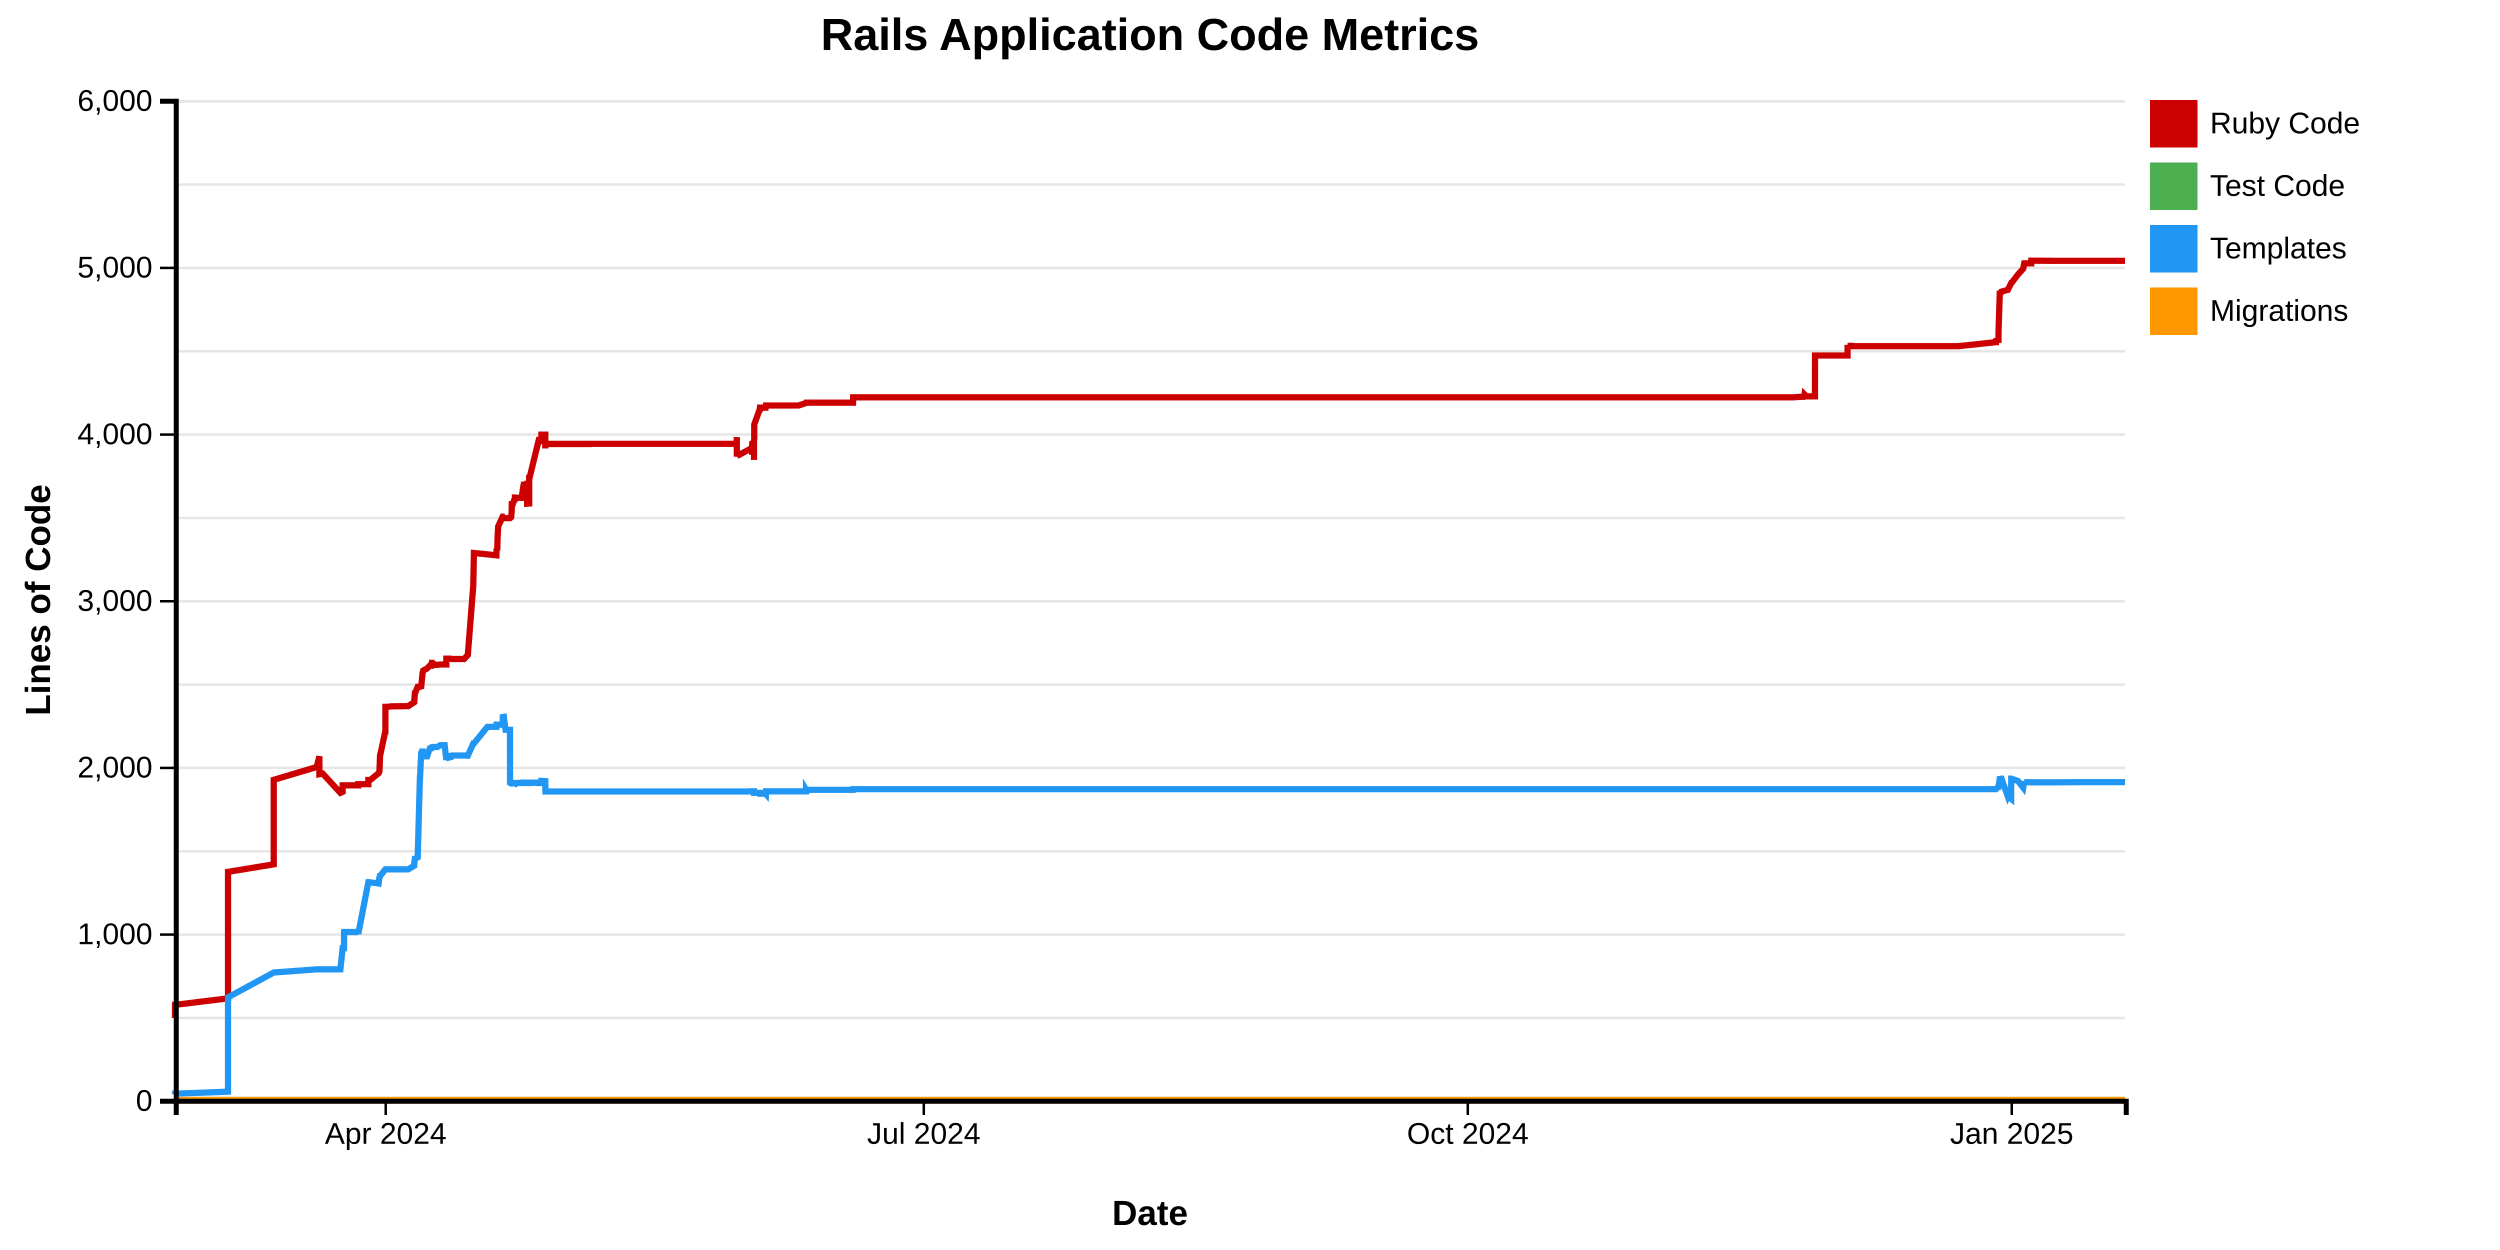
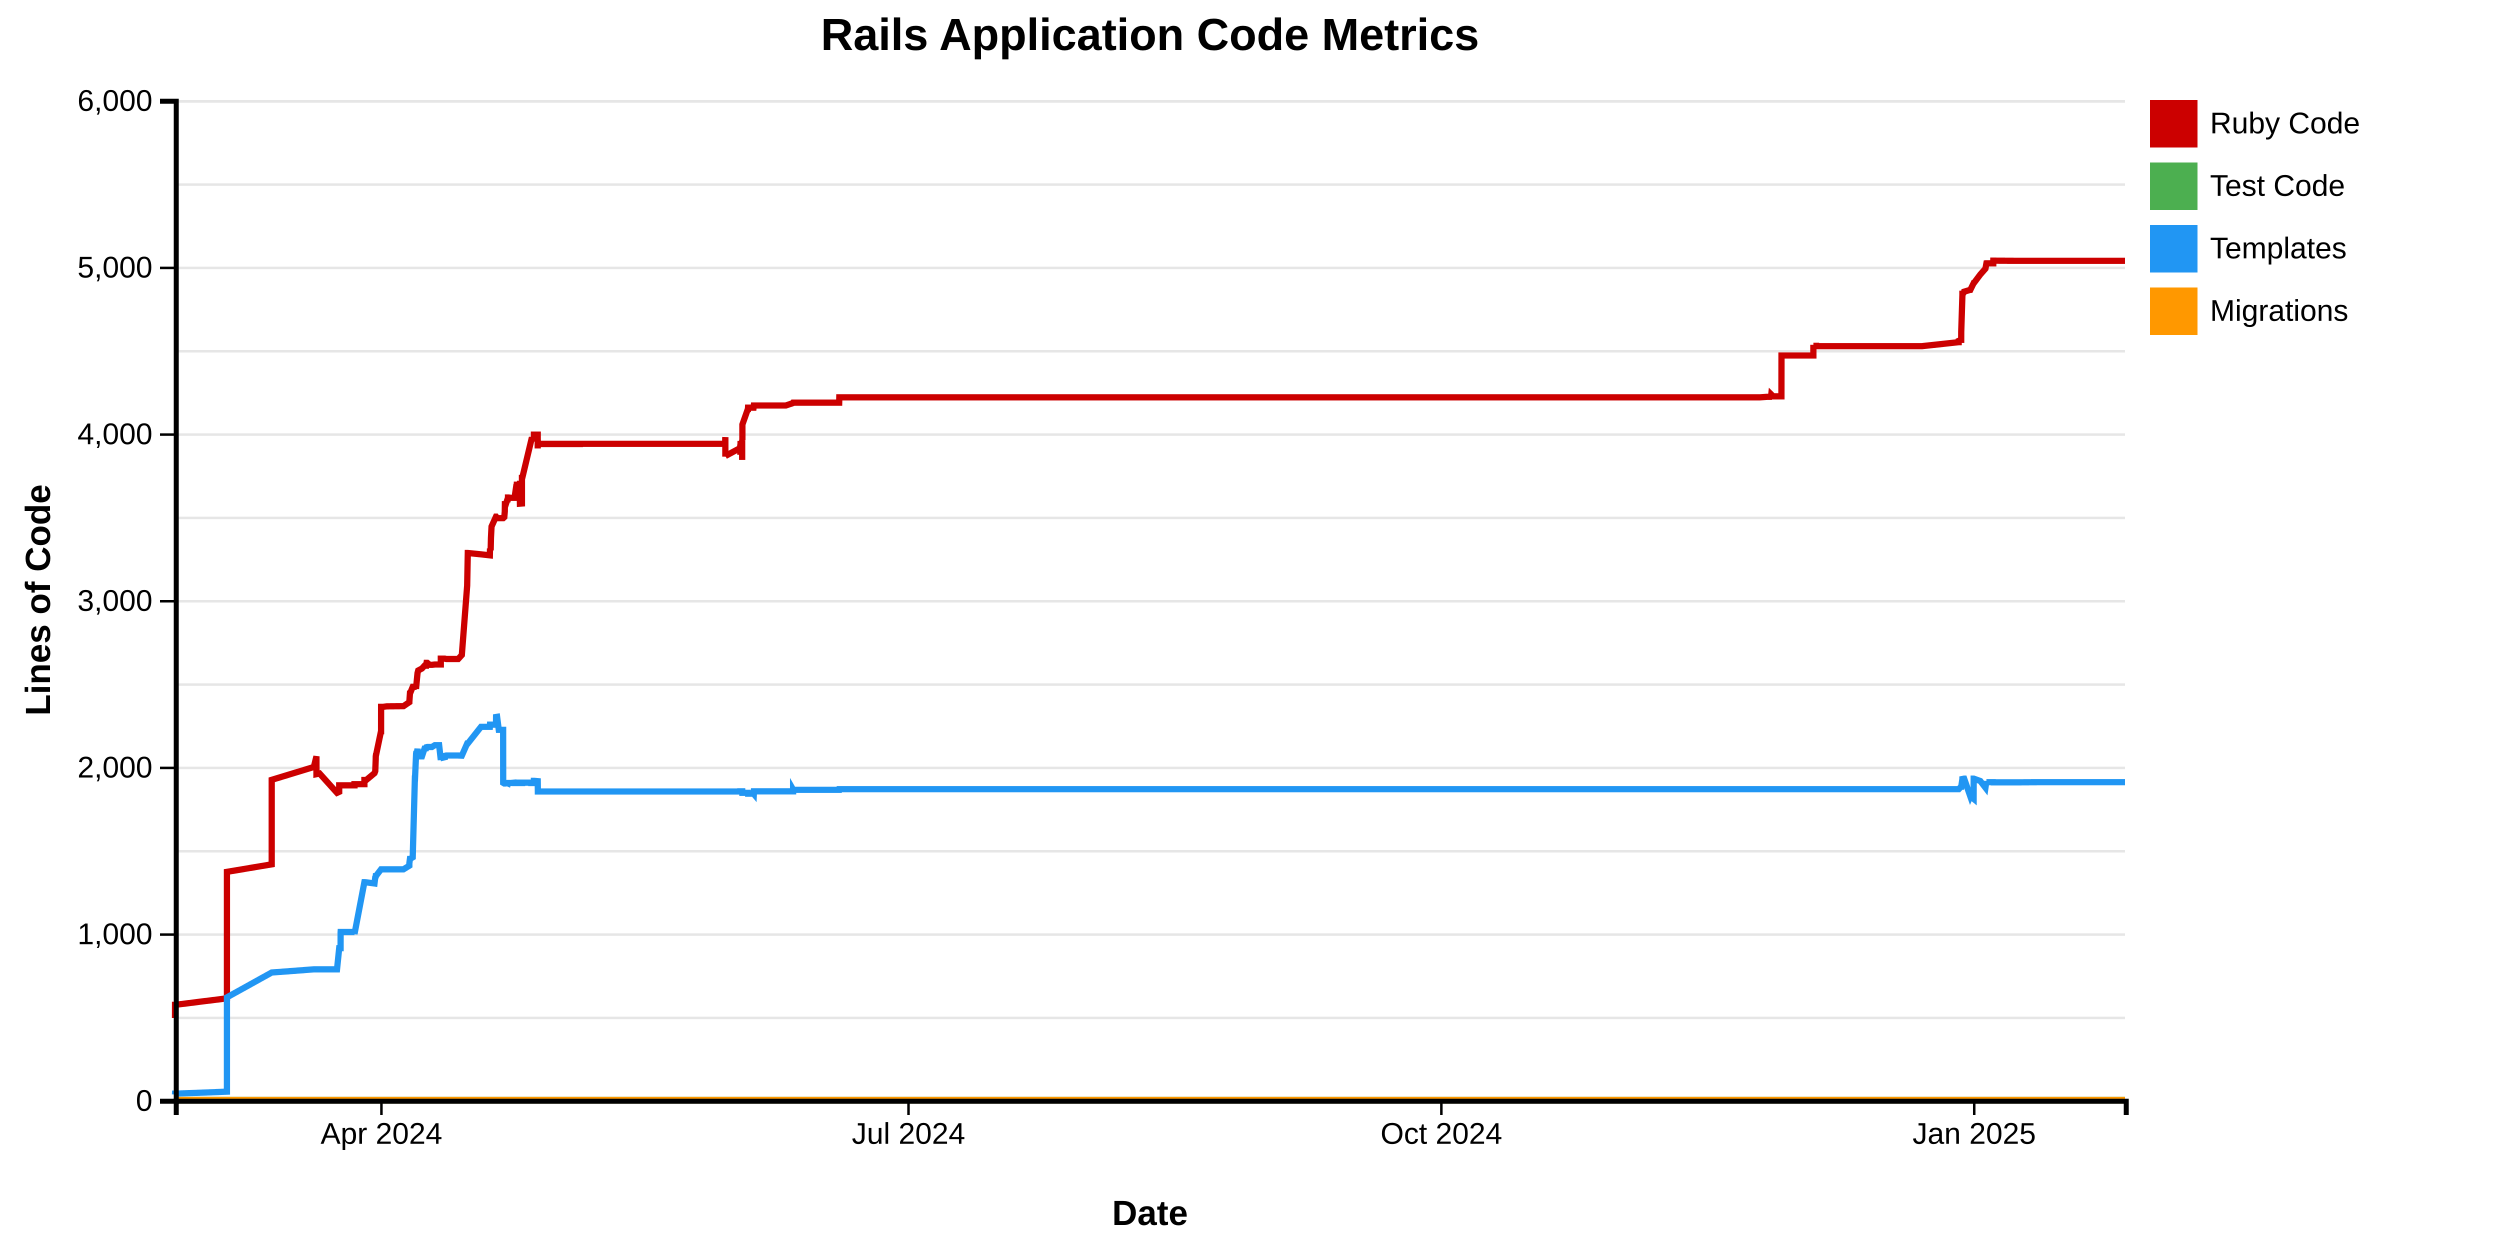
<svg xmlns="http://www.w3.org/2000/svg" width="1000" height="500">
  <rect width="100%" height="100%" fill="white" />
  <g transform="translate(70,40)">
    <g class="grid" opacity="0.1" fill="none" font-size="10" font-family="sans-serif" text-anchor="end">
      <path class="domain" stroke="currentColor" d="M780,400.5H0.5V0.5H780" />
      <g class="tick" opacity="1" transform="translate(0,400.5)">
        <line stroke="currentColor" x2="780" />
        <text fill="currentColor" x="-3" dy="0.32em" />
      </g>
      <g class="tick" opacity="1" transform="translate(0,367.1667)">
        <line stroke="currentColor" x2="780" />
        <text fill="currentColor" x="-3" dy="0.32em" />
      </g>
      <g class="tick" opacity="1" transform="translate(0,333.8333)">
        <line stroke="currentColor" x2="780" />
        <text fill="currentColor" x="-3" dy="0.32em" />
      </g>
      <g class="tick" opacity="1" transform="translate(0,300.5)">
        <line stroke="currentColor" x2="780" />
        <text fill="currentColor" x="-3" dy="0.32em" />
      </g>
      <g class="tick" opacity="1" transform="translate(0,267.1667)">
        <line stroke="currentColor" x2="780" />
        <text fill="currentColor" x="-3" dy="0.32em" />
      </g>
      <g class="tick" opacity="1" transform="translate(0,233.8333)">
        <line stroke="currentColor" x2="780" />
        <text fill="currentColor" x="-3" dy="0.32em" />
      </g>
      <g class="tick" opacity="1" transform="translate(0,200.5)">
        <line stroke="currentColor" x2="780" />
        <text fill="currentColor" x="-3" dy="0.32em" />
      </g>
      <g class="tick" opacity="1" transform="translate(0,167.1667)">
        <line stroke="currentColor" x2="780" />
        <text fill="currentColor" x="-3" dy="0.32em" />
      </g>
      <g class="tick" opacity="1" transform="translate(0,133.8333)">
        <line stroke="currentColor" x2="780" />
        <text fill="currentColor" x="-3" dy="0.32em" />
      </g>
      <g class="tick" opacity="1" transform="translate(0,100.5)">
        <line stroke="currentColor" x2="780" />
        <text fill="currentColor" x="-3" dy="0.32em" />
      </g>
      <g class="tick" opacity="1" transform="translate(0,67.16667)">
        <line stroke="currentColor" x2="780" />
        <text fill="currentColor" x="-3" dy="0.32em" />
      </g>
      <g class="tick" opacity="1" transform="translate(0,33.83333)">
        <line stroke="currentColor" x2="780" />
        <text fill="currentColor" x="-3" dy="0.32em" />
      </g>
      <g class="tick" opacity="1" transform="translate(0,0.5)">
        <line stroke="currentColor" x2="780" />
        <text fill="currentColor" x="-3" dy="0.32em" />
      </g>
    </g>
-     <path fill="none" stroke="#CC0000" stroke-width="2.5" d="M0,367.2L0.018,361.933L0.025,361.933L0.026,361.933L21.208,359.333L21.209,308.733L39.491,305.733L39.492,305.467L39.493,295.333L39.493,294.133L39.494,271.933L56.693,266.8L57.759,262.533L57.76,269.667L59.039,269.4L66.158,277.133L67.052,276.733L67.054,274.133L67.616,274.133L67.631,274.133L67.645,274.133L73.297,274.133L73.298,273.667L77.342,273.667L77.343,272L78.1,272L81.462,269.267L81.776,268.467L81.958,263.867L81.986,262.533L81.996,262.467L81.999,262.467L84.132,252.467L84.143,252.467L84.144,252.467L84.147,252.467L84.153,252.467L84.166,242.733L84.168,242.733L84.617,242.733L85.014,242.733L85.047,242.733L86.497,242.533L91.994,242.467L91.998,242.467L92,242.467L92.006,242.467L92.091,242.467L93.274,242.467L93.288,242.467L95.694,240.867L95.694,240.867L95.696,240.733L95.932,237.467L95.942,237.467L97.075,234.733L97.085,234.733L97.955,234.733L97.995,234.733L98.004,234.733L98.419,234.4L98.423,234.4L98.488,234.4L98.496,234.4L98.505,234.4L98.52,234.4L98.563,233.933L99.04,229.2L99.311,228.2L100.843,227.4L101.898,226.267L102.578,226.267L102.737,225.133L103.014,225.133L104.003,225.933L104.908,225.933L104.918,225.933L106.112,225.8L107.861,225.8L108.542,225.8L108.542,223.467L108.549,223.467L110.209,223.467L110.212,223.467L110.767,223.6L114.271,223.6L114.278,223.6L114.284,223.6L114.311,223.6L115.642,223.6L117.127,222L119.308,194.267L119.562,181.2L119.562,181.2L124.952,181.733L128.57,182.133L128.629,179.4L128.901,180.133L129.023,175.2L129.26,170.6L131.071,166.667L131.074,166.667L131.113,166.667L131.53,167.267L132.213,167.267L132.23,167.267L132.231,167.267L133.638,167.267L133.673,167.267L133.997,167.267L134.017,167.267L134.467,166.867L134.668,164.6L134.712,161.667L134.732,161.667L134.741,162.667L134.755,162.667L134.764,162.667L135.755,159.733L135.91,159.733L135.924,159.733L135.977,159.467L135.981,159.067L135.981,159L136.202,159L136.205,159L137.104,159.133L138.499,159.133L138.548,159.133L138.619,159.133L138.62,159.133L138.622,159.133L138.643,159.133L139.472,153.667L139.556,154L139.573,154L139.591,153.867L139.614,152.667L139.626,153.533L139.632,153.533L139.633,153.533L139.633,153.533L139.679,153.533L139.681,153.533L140.532,153.533L140.716,153.533L140.722,153.533L140.854,161.467L141.673,161.4L141.674,151.2L141.733,151.2L141.734,151.467L141.734,151.467L145.518,135.933L145.518,135.933L145.519,135.933L145.519,135.933L145.523,135.933L146.361,135.933L146.566,136.467L146.566,136.467L146.567,136.467L146.568,135.933L146.568,133.867L146.569,133.867L146.571,133.867L148.117,133.867L148.117,134.4L148.117,138.133L148.118,138.133L148.118,138.133L148.127,136.067L148.135,135.867L148.171,137.6L150.185,137.6L166.588,137.6L148.45,137.533L224.677,137.533L224.698,135.333L224.733,134.867L224.734,142.667L224.742,142.4L230.823,139.2L230.825,138.6L230.825,138.6L230.827,138.533L230.827,137.8L230.827,138.467L230.828,138.4L230.837,138.267L230.851,140.667L230.904,140.667L230.906,139.533L230.906,138.933L230.907,138.533L230.931,137.6L230.933,137.6L231.353,137L231.353,138.733L231.599,136.467L231.599,142.733L231.599,142.733L231.6,142.733L231.6,142.733L231.601,141.333L231.601,139.933L231.601,136.333L231.695,135.867L231.695,135.867L231.695,136L231.696,136L231.696,136L231.696,135.933L231.696,135.933L231.697,134.667L231.697,131.333L231.697,129.8L233.929,123.6L233.933,123.6L233.967,123.6L233.998,123.067L236.248,123.067L236.362,122.2L236.411,122.2L249.416,122.2L252.403,121.2L252.404,121.133L252.443,121.067L254.402,121.067L254.408,121.067L264.662,121.067L265.892,121.067L265.897,121.067L265.899,121.067L265.913,121.067L265.922,121.067L265.93,121.067L265.931,121.067L265.932,121.067L265.934,121.067L265.938,121.067L265.938,121.067L265.942,121.067L265.943,121.067L265.972,121.067L265.974,121.067L271.217,121.067L271.271,118.933L274.354,118.933L274.392,118.933L276.25,118.933L276.253,118.933L276.267,118.933L282.581,118.933L293.241,118.933L299.233,118.933L309.792,118.933L310.965,118.933L310.966,118.933L310.966,118.933L310.968,118.933L310.968,118.933L315.707,118.933L332.182,118.933L348.723,118.933L365.417,118.933L381.839,118.933L393.738,118.933L398.529,118.933L414.923,118.933L431.47,118.933L436.673,118.933L436.675,118.933L436.694,118.933L448.095,118.933L448.36,118.933L464.745,118.933L464.933,118.933L481.202,118.933L497.718,118.933L514.358,118.933L530.858,118.933L547.517,118.933L547.712,118.933L563.979,118.933L580.688,118.933L597.079,118.933L613.882,118.933L630.607,118.933L647.172,118.933L650.088,118.733L650.116,118.733L651.313,118.733L651.333,118.733L651.353,118.733L651.383,118.733L651.756,118.2L651.797,118.2L651.84,117.8L652.596,118.533L653.688,118.533L653.697,118.533L655.981,118.533L656.011,102.2L663.714,102.2L669.028,102.2L669.029,97.933L669.035,98.333L670.187,98.333L670.188,98.333L670.2,98.467L670.592,98.467L672.569,98.467L673.234,98.467L673.245,98.467L680.243,98.467L696.709,98.467L713.332,98.467L728.367,96.867L728.374,96.867L728.386,96.333L729.323,95.933L729.384,95.933L729.393,95.933L729.409,92.667L729.889,77.933L729.889,76.4L729.89,76.267L729.894,77.867L730.559,76.867L730.605,76.667L733.102,75.933L733.131,75.933L734.465,73.267L734.49,73.267L734.513,73.267L734.537,73.267L737.187,69.8L739.29,67.467L739.677,65.4L739.691,65.4L739.727,65.333L742.494,65.333L742.512,64.267L751.15,64.333L751.571,64.333L752.917,64.333L760.57,64.333L763.004,64.333L771.943,64.333L771.944,64.333L771.947,64.333L771.947,64.333L779.373,64.333L779.374,64.333L779.374,64.333L779.374,64.333L779.375,64.333L779.377,64.333L779.378,64.333L780,64.333" />
-     <path fill="none" stroke="#4CAF50" stroke-width="2.5" d="M0,400L0.018,400L0.025,400L0.026,400L21.208,400L21.209,400L39.491,400L39.492,400L39.493,400L39.493,400L39.494,400L56.693,400L57.759,400L57.76,400L59.039,400L66.158,400L67.052,400L67.054,400L67.616,400L67.631,400L67.645,400L73.297,400L73.298,400L77.342,400L77.343,400L78.1,400L81.462,400L81.776,400L81.958,400L81.986,400L81.996,400L81.999,400L84.132,400L84.143,400L84.144,400L84.147,400L84.153,400L84.166,400L84.168,400L84.617,400L85.014,400L85.047,400L86.497,400L91.994,400L91.998,400L92,400L92.006,400L92.091,400L93.274,400L93.288,400L95.694,400L95.694,400L95.696,400L95.932,400L95.942,400L97.075,400L97.085,400L97.955,400L97.995,400L98.004,400L98.419,400L98.423,400L98.488,400L98.496,400L98.505,400L98.52,400L98.563,400L99.04,400L99.311,400L100.843,400L101.898,400L102.578,400L102.737,400L103.014,400L104.003,400L104.908,400L104.918,400L106.112,400L107.861,400L108.542,400L108.542,400L108.549,400L110.209,400L110.212,400L110.767,400L114.271,400L114.278,400L114.284,400L114.311,400L115.642,400L117.127,400L119.308,400L119.562,400L119.562,400L124.952,400L128.57,400L128.629,400L128.901,400L129.023,400L129.26,400L131.071,400L131.074,400L131.113,400L131.53,400L132.213,400L132.23,400L132.231,400L133.638,400L133.673,400L133.997,400L134.017,400L134.467,400L134.668,400L134.712,400L134.732,400L134.741,400L134.755,400L134.764,400L135.755,400L135.91,400L135.924,400L135.977,400L135.981,400L135.981,400L136.202,400L136.205,400L137.104,400L138.499,400L138.548,400L138.619,400L138.62,400L138.622,400L138.643,400L139.472,400L139.556,400L139.573,400L139.591,400L139.614,400L139.626,400L139.632,400L139.633,400L139.633,400L139.679,400L139.681,400L140.532,400L140.716,400L140.722,400L140.854,400L141.673,400L141.674,400L141.733,400L141.734,400L141.734,400L145.518,400L145.518,400L145.519,400L145.519,400L145.523,400L146.361,400L146.566,400L146.566,400L146.567,400L146.568,400L146.568,400L146.569,400L146.571,400L148.117,400L148.117,400L148.117,400L148.118,400L148.118,400L148.127,400L148.135,400L148.171,400L150.185,400L166.588,400L148.45,400L224.677,400L224.698,400L224.733,400L224.734,400L224.742,400L230.823,400L230.825,400L230.825,400L230.827,400L230.827,400L230.827,400L230.828,400L230.837,400L230.851,400L230.904,400L230.906,400L230.906,400L230.907,400L230.931,400L230.933,400L231.353,400L231.353,400L231.599,400L231.599,400L231.599,400L231.6,400L231.6,400L231.601,400L231.601,400L231.601,400L231.695,400L231.695,400L231.695,400L231.696,400L231.696,400L231.696,400L231.696,400L231.697,400L231.697,400L231.697,400L233.929,400L233.933,400L233.967,400L233.998,400L236.248,400L236.362,400L236.411,400L249.416,400L252.403,400L252.404,400L252.443,400L254.402,400L254.408,400L264.662,400L265.892,400L265.897,400L265.899,400L265.913,400L265.922,400L265.93,400L265.931,400L265.932,400L265.934,400L265.938,400L265.938,400L265.942,400L265.943,400L265.972,400L265.974,400L271.217,400L271.271,400L274.354,400L274.392,400L276.25,400L276.253,400L276.267,400L282.581,400L293.241,400L299.233,400L309.792,400L310.965,400L310.966,400L310.966,400L310.968,400L310.968,400L315.707,400L332.182,400L348.723,400L365.417,400L381.839,400L393.738,400L398.529,400L414.923,400L431.47,400L436.673,400L436.675,400L436.694,400L448.095,400L448.36,400L464.745,400L464.933,400L481.202,400L497.718,400L514.358,400L530.858,400L547.517,400L547.712,400L563.979,400L580.688,400L597.079,400L613.882,400L630.607,400L647.172,400L650.088,400L650.116,400L651.313,400L651.333,400L651.353,400L651.383,400L651.756,400L651.797,400L651.84,400L652.596,400L653.688,400L653.697,400L655.981,400L656.011,400L663.714,400L669.028,400L669.029,400L669.035,400L670.187,400L670.188,400L670.2,400L670.592,400L672.569,400L673.234,400L673.245,400L680.243,400L696.709,400L713.332,400L728.367,400L728.374,400L728.386,400L729.323,400L729.384,400L729.393,400L729.409,400L729.889,400L729.889,400L729.89,400L729.894,400L730.559,400L730.605,400L733.102,400L733.131,400L734.465,400L734.49,400L734.513,400L734.537,400L737.187,400L739.29,400L739.677,400L739.691,400L739.727,400L742.494,400L742.512,400L751.15,400L751.571,400L752.917,400L760.57,400L763.004,400L771.943,400L771.944,400L771.947,400L771.947,400L779.373,400L779.374,400L779.374,400L779.374,400L779.375,400L779.377,400L779.378,400L780,400" />
-     <path fill="none" stroke="#2196F3" stroke-width="2.5" d="M0,397.8L0.018,397.467L0.025,397.467L0.026,397.467L21.208,396.667L21.209,358.933L39.491,349L39.492,349L39.493,349L39.493,349L39.494,349L56.693,347.733L57.759,347.733L57.76,347.733L59.039,347.733L66.158,347.733L67.052,339.267L67.054,339.267L67.616,339.267L67.631,333L67.645,332.8L73.297,332.8L73.298,333.6L77.342,312.867L77.343,312.867L78.1,312.933L81.462,313.4L81.776,310.933L81.958,310.733L81.986,310.467L81.996,310.467L81.999,310.467L84.132,307.733L84.143,307.733L84.144,307.733L84.147,307.733L84.153,307.733L84.166,307.733L84.168,307.733L84.617,307.733L85.014,307.733L85.047,307.733L86.497,307.733L91.994,307.733L91.998,307.733L92,307.733L92.006,307.733L92.091,307.733L93.274,307.733L93.288,307.733L95.694,306.267L95.694,306.267L95.696,305.333L95.932,303.6L95.942,303.6L97.075,302.933L97.085,302.533L97.955,271.4L97.995,271.4L98.004,271.4L98.419,262.267L98.423,262.267L98.488,261.533L98.496,261.533L98.505,261.533L98.52,261.533L98.563,262.333L99.04,259.533L99.311,262.533L100.843,262.533L101.898,259.4L102.578,259.333L102.737,258.867L103.014,258.8L104.003,258.8L104.908,258.8L104.918,258.8L106.112,258.067L107.861,258.067L108.542,264L108.542,263.267L108.549,263.267L110.209,262.867L110.212,262.333L110.767,262.2L114.271,262.2L114.278,262.2L114.284,262.2L114.311,262.2L115.642,262.2L117.127,262.267L119.308,257.4L119.562,257.4L119.562,257.4L124.952,250.733L128.57,250.733L128.629,249.867L128.901,249.867L129.023,249.867L129.26,249.867L131.071,249.867L131.074,249.867L131.113,246.8L131.53,246.733L132.213,251.933L132.23,251.933L132.231,251.933L133.638,251.933L133.673,251.933L133.997,251.933L134.017,273.133L134.467,273.4L134.668,273.4L134.712,273.4L134.732,273.4L134.741,273.4L134.755,273.4L134.764,273.4L135.755,273.267L135.91,273.333L135.924,273.267L135.977,273.2L135.981,273.2L135.981,273.2L136.202,273.2L136.205,273.2L137.104,273.2L138.499,273.067L138.548,273.2L138.619,273.2L138.62,273.2L138.622,273.2L138.643,273.2L139.472,273.067L139.556,273.067L139.573,273.067L139.591,273.067L139.614,273.067L139.626,273.067L139.632,273.067L139.633,273.067L139.633,273.067L139.679,273.2L139.681,273.2L140.532,273.2L140.716,273.2L140.722,273.2L140.854,273.2L141.673,273.2L141.674,273.2L141.733,273.2L141.734,273.2L141.734,273.067L145.518,273.067L145.518,273.067L145.519,273.2L145.519,273.2L145.523,273.2L146.361,273.2L146.566,273.2L146.566,273.2L146.567,273.2L146.568,272.333L146.568,272.333L146.569,272.333L146.571,272.333L148.117,272.467L148.117,272.467L148.117,272.467L148.118,273.267L148.118,273.267L148.127,273.267L148.135,273.267L148.171,276.6L150.185,276.6L166.588,276.6L148.45,276.6L224.677,276.6L224.698,276.6L224.733,276.6L224.734,276.6L224.742,276.6L230.823,276.6L230.825,276.533L230.825,276.533L230.827,276.533L230.827,276.533L230.827,276.533L230.828,276.533L230.837,276.533L230.851,276.533L230.904,276.533L230.906,276.533L230.906,276.533L230.907,276.533L230.931,276.533L230.933,276.533L231.353,276.533L231.353,276.533L231.599,276.533L231.599,276.533L231.599,276.533L231.6,276.533L231.6,276.867L231.601,276.867L231.601,276.867L231.601,276.867L231.695,277.067L231.695,277.067L231.695,277.067L231.696,277.133L231.696,277.133L231.696,277.133L231.696,277.133L231.697,277.133L231.697,277.133L231.697,277.133L233.929,277.133L233.933,277.133L233.967,277.467L233.998,277.467L236.248,277.467L236.362,277.6L236.411,276.533L249.416,276.533L252.403,276.533L252.404,275.867L252.443,275.933L254.402,275.933L254.408,275.933L264.662,275.933L265.892,275.933L265.897,275.933L265.899,275.933L265.913,275.933L265.922,275.933L265.93,275.933L265.931,275.933L265.932,275.933L265.934,275.933L265.938,275.933L265.938,275.933L265.942,275.933L265.943,275.933L265.972,275.933L265.974,275.933L271.217,275.933L271.271,275.667L274.354,275.667L274.392,275.667L276.25,275.667L276.253,275.667L276.267,275.667L282.581,275.667L293.241,275.667L299.233,275.667L309.792,275.667L310.965,275.667L310.966,275.667L310.966,275.667L310.968,275.667L310.968,275.667L315.707,275.667L332.182,275.667L348.723,275.667L365.417,275.667L381.839,275.667L393.738,275.667L398.529,275.667L414.923,275.667L431.47,275.667L436.673,275.667L436.675,275.667L436.694,275.667L448.095,275.667L448.36,275.667L464.745,275.667L464.933,275.667L481.202,275.667L497.718,275.667L514.358,275.667L530.858,275.667L547.517,275.667L547.712,275.667L563.979,275.667L580.688,275.667L597.079,275.667L613.882,275.667L630.607,275.667L647.172,275.667L650.088,275.667L650.116,275.667L651.313,275.667L651.333,275.667L651.353,275.667L651.383,275.667L651.756,275.667L651.797,275.667L651.84,275.667L652.596,275.667L653.688,275.667L653.697,275.667L655.981,275.667L656.011,275.667L663.714,275.667L669.028,275.667L669.029,275.667L669.035,275.667L670.187,275.667L670.188,275.667L670.2,275.667L670.592,275.667L672.569,275.667L673.234,275.667L673.245,275.667L680.243,275.667L696.709,275.667L713.332,275.667L728.367,275.667L728.374,275.667L728.386,275.667L729.323,274.667L729.384,274.667L729.393,274.667L729.409,274.667L729.889,271.6L729.889,273L729.89,273L729.894,271.6L730.559,271.467L730.605,271.467L733.102,278.533L733.131,278.467L734.465,279.533L734.49,271.467L734.513,271.467L734.537,271.467L737.187,272.4L739.29,275.067L739.677,272.467L739.691,272.867L739.727,272.867L742.494,272.867L742.512,272.933L751.15,272.933L751.571,272.933L752.917,272.933L760.57,272.867L763.004,272.867L771.943,272.867L771.944,272.867L771.947,272.867L771.947,272.867L779.373,272.867L779.374,272.867L779.374,272.867L779.374,272.867L779.375,272.867L779.377,272.867L779.378,272.867L780,272.867" />
-     <path fill="none" stroke="#FF9800" stroke-width="2.5" d="M0,400L0.018,400L0.025,400L0.026,400L21.208,400L21.209,400L39.491,400L39.492,400L39.493,400L39.493,400L39.494,400L56.693,400L57.759,400L57.76,400L59.039,400L66.158,400L67.052,400L67.054,400L67.616,400L67.631,400L67.645,400L73.297,400L73.298,400L77.342,400L77.343,400L78.1,400L81.462,400L81.776,400L81.958,400L81.986,400L81.996,400L81.999,400L84.132,400L84.143,400L84.144,400L84.147,400L84.153,400L84.166,400L84.168,400L84.617,400L85.014,400L85.047,400L86.497,400L91.994,400L91.998,400L92,400L92.006,400L92.091,400L93.274,400L93.288,400L95.694,400L95.694,400L95.696,400L95.932,400L95.942,400L97.075,400L97.085,400L97.955,400L97.995,400L98.004,400L98.419,400L98.423,400L98.488,400L98.496,400L98.505,400L98.52,400L98.563,400L99.04,400L99.311,400L100.843,400L101.898,400L102.578,400L102.737,400L103.014,400L104.003,400L104.908,400L104.918,400L106.112,400L107.861,400L108.542,400L108.542,400L108.549,400L110.209,400L110.212,400L110.767,400L114.271,400L114.278,400L114.284,400L114.311,400L115.642,400L117.127,400L119.308,400L119.562,400L119.562,400L124.952,400L128.57,400L128.629,400L128.901,400L129.023,400L129.26,400L131.071,400L131.074,400L131.113,400L131.53,400L132.213,400L132.23,400L132.231,400L133.638,400L133.673,400L133.997,400L134.017,400L134.467,400L134.668,400L134.712,400L134.732,400L134.741,400L134.755,400L134.764,400L135.755,400L135.91,400L135.924,400L135.977,400L135.981,400L135.981,400L136.202,400L136.205,400L137.104,400L138.499,400L138.548,400L138.619,400L138.62,400L138.622,400L138.643,400L139.472,400L139.556,400L139.573,400L139.591,400L139.614,400L139.626,400L139.632,400L139.633,400L139.633,400L139.679,400L139.681,400L140.532,400L140.716,400L140.722,400L140.854,400L141.673,400L141.674,400L141.733,400L141.734,400L141.734,400L145.518,400L145.518,400L145.519,400L145.519,400L145.523,400L146.361,400L146.566,400L146.566,400L146.567,400L146.568,400L146.568,400L146.569,400L146.571,400L148.117,400L148.117,400L148.117,400L148.118,400L148.118,400L148.127,400L148.135,400L148.171,400L150.185,400L166.588,400L148.45,400L224.677,400L224.698,400L224.733,400L224.734,400L224.742,400L230.823,400L230.825,400L230.825,400L230.827,400L230.827,400L230.827,400L230.828,400L230.837,400L230.851,400L230.904,400L230.906,400L230.906,400L230.907,400L230.931,400L230.933,400L231.353,400L231.353,400L231.599,400L231.599,400L231.599,400L231.6,400L231.6,400L231.601,400L231.601,400L231.601,400L231.695,400L231.695,400L231.695,400L231.696,400L231.696,400L231.696,400L231.696,400L231.697,400L231.697,400L231.697,400L233.929,400L233.933,400L233.967,400L233.998,400L236.248,400L236.362,400L236.411,400L249.416,400L252.403,400L252.404,400L252.443,400L254.402,400L254.408,400L264.662,400L265.892,400L265.897,400L265.899,400L265.913,400L265.922,400L265.93,400L265.931,400L265.932,400L265.934,400L265.938,400L265.938,400L265.942,400L265.943,400L265.972,400L265.974,400L271.217,400L271.271,400L274.354,400L274.392,400L276.25,400L276.253,400L276.267,400L282.581,400L293.241,400L299.233,400L309.792,400L310.965,400L310.966,400L310.966,400L310.968,400L310.968,400L315.707,400L332.182,400L348.723,400L365.417,400L381.839,400L393.738,400L398.529,400L414.923,400L431.47,400L436.673,400L436.675,400L436.694,400L448.095,400L448.36,400L464.745,400L464.933,400L481.202,400L497.718,400L514.358,400L530.858,400L547.517,400L547.712,400L563.979,400L580.688,400L597.079,400L613.882,400L630.607,400L647.172,400L650.088,400L650.116,400L651.313,400L651.333,400L651.353,400L651.383,400L651.756,400L651.797,400L651.84,400L652.596,400L653.688,400L653.697,400L655.981,400L656.011,400L663.714,400L669.028,400L669.029,400L669.035,400L670.187,400L670.188,400L670.2,400L670.592,400L672.569,400L673.234,400L673.245,400L680.243,400L696.709,400L713.332,400L728.367,400L728.374,400L728.386,400L729.323,400L729.384,400L729.393,400L729.409,400L729.889,400L729.889,400L729.89,400L729.894,400L730.559,400L730.605,400L733.102,400L733.131,400L734.465,400L734.49,400L734.513,400L734.537,400L737.187,400L739.29,400L739.677,400L739.691,400L739.727,400L742.494,400L742.512,400L751.15,400L751.571,400L752.917,400L760.57,400L763.004,400L771.943,400L771.944,400L771.947,400L771.947,400L779.373,400L779.374,400L779.374,400L779.374,400L779.375,400L779.377,400L779.378,400L780,400" />
+     <path fill="none" stroke="#CC0000" stroke-width="2.5" d="M0,367.2L0.017,361.933L0.024,361.933L0.025,361.933L20.774,359.333L20.776,308.733L38.684,305.733L38.684,305.467L38.685,295.333L38.686,294.133L38.687,271.933L55.534,266.8L56.579,262.533L56.579,269.667L57.832,269.4L64.805,277.133L65.681,276.733L65.683,274.133L66.234,274.133L66.248,274.133L66.262,274.133L71.799,274.133L71.799,273.667L75.761,273.667L75.762,272L76.504,272L79.797,269.267L80.104,268.467L80.282,263.867L80.31,262.533L80.319,262.467L80.323,262.467L82.412,252.467L82.423,252.467L82.424,252.467L82.426,252.467L82.433,252.467L82.446,242.733L82.447,242.733L82.887,242.733L83.276,242.733L83.309,242.733L84.729,242.533L90.114,242.467L90.117,242.467L90.119,242.467L90.125,242.467L90.208,242.467L91.368,242.467L91.381,242.467L93.737,240.867L93.738,240.867L93.74,240.733L93.971,237.467L93.981,237.467L95.091,234.733L95.1,234.733L95.952,234.733L95.991,234.733L96.001,234.733L96.407,234.4L96.411,234.4L96.475,234.4L96.482,234.4L96.491,234.4L96.506,234.4L96.548,233.933L97.015,229.2L97.281,228.2L98.781,227.4L99.815,226.267L100.481,226.267L100.637,225.133L100.908,225.133L101.876,225.933L102.763,225.933L102.773,225.933L103.943,225.8L105.656,225.8L106.323,225.8L106.323,223.467L106.33,223.467L107.956,223.467L107.958,223.467L108.502,223.6L111.935,223.6L111.941,223.6L111.947,223.6L111.974,223.6L113.278,223.6L114.732,222L116.869,194.267L117.117,181.2L117.118,181.2L122.397,181.733L125.942,182.133L126,179.4L126.265,180.133L126.385,175.2L126.617,170.6L128.391,166.667L128.395,166.667L128.432,166.667L128.841,167.267L129.51,167.267L129.526,167.267L129.528,167.267L130.906,167.267L130.94,167.267L131.258,167.267L131.277,167.267L131.718,166.867L131.914,164.6L131.958,161.667L131.978,161.667L131.987,162.667L132,162.667L132.009,162.667L132.98,159.733L133.131,159.733L133.145,159.733L133.197,159.467L133.201,159.067L133.201,159L133.418,159L133.42,159L134.301,159.133L135.668,159.133L135.716,159.133L135.785,159.133L135.786,159.133L135.788,159.133L135.809,159.133L136.621,153.667L136.703,154L136.72,154L136.737,153.867L136.76,152.667L136.771,153.533L136.777,153.533L136.778,153.533L136.779,153.533L136.823,153.533L136.826,153.533L137.659,153.533L137.84,153.533L137.845,153.533L137.974,161.467L138.777,161.4L138.777,151.2L138.836,151.2L138.836,151.467L138.836,151.467L142.543,135.933L142.543,135.933L142.544,135.933L142.544,135.933L142.548,135.933L143.369,135.933L143.57,136.467L143.57,136.467L143.571,136.467L143.571,135.933L143.572,133.867L143.572,133.867L143.574,133.867L145.089,133.867L145.089,134.4L145.089,138.133L145.09,138.133L145.09,138.133L145.099,136.067L145.107,135.867L145.142,137.6L147.114,137.6L163.183,137.6L145.415,137.533L220.083,137.533L220.105,135.333L220.139,134.867L220.14,142.667L220.147,142.4L226.104,139.2L226.106,138.6L226.106,138.6L226.108,138.533L226.108,137.8L226.108,138.467L226.109,138.4L226.118,138.267L226.132,140.667L226.184,140.667L226.185,139.533L226.186,138.933L226.186,138.533L226.21,137.6L226.212,137.6L226.623,137L226.624,138.733L226.864,136.467L226.864,142.733L226.865,142.733L226.865,142.733L226.865,142.733L226.866,141.333L226.866,139.933L226.866,136.333L226.958,135.867L226.959,135.867L226.959,136L226.959,136L226.959,136L226.959,135.933L226.96,135.933L226.96,134.667L226.96,131.333L226.961,129.8L229.147,123.6L229.151,123.6L229.184,123.6L229.214,123.067L231.418,123.067L231.53,122.2L231.578,122.2L244.317,122.2L247.243,121.2L247.243,121.133L247.282,121.067L249.201,121.067L249.207,121.067L259.251,121.067L260.456,121.067L260.461,121.067L260.463,121.067L260.477,121.067L260.485,121.067L260.493,121.067L260.495,121.067L260.495,121.067L260.498,121.067L260.501,121.067L260.501,121.067L260.505,121.067L260.506,121.067L260.535,121.067L260.537,121.067L265.672,121.067L265.725,118.933L268.745,118.933L268.782,118.933L270.602,118.933L270.606,118.933L270.619,118.933L276.804,118.933L287.246,118.933L293.116,118.933L303.459,118.933L304.608,118.933L304.608,118.933L304.609,118.933L304.61,118.933L304.611,118.933L309.253,118.933L325.391,118.933L341.594,118.933L357.946,118.933L374.033,118.933L385.689,118.933L390.382,118.933L406.44,118.933L422.649,118.933L427.746,118.933L427.748,118.933L427.766,118.933L438.934,118.933L439.194,118.933L455.244,118.933L455.428,118.933L471.365,118.933L487.543,118.933L503.842,118.933L520.005,118.933L536.324,118.933L536.515,118.933L552.45,118.933L568.816,118.933L584.873,118.933L601.332,118.933L617.715,118.933L633.942,118.933L636.797,118.733L636.825,118.733L637.998,118.733L638.017,118.733L638.037,118.733L638.067,118.733L638.432,118.2L638.472,118.2L638.514,117.8L639.254,118.533L640.324,118.533L640.333,118.533L642.571,118.533L642.6,102.2L650.145,102.2L655.351,102.2L655.352,97.933L655.357,98.333L656.486,98.333L656.487,98.333L656.499,98.467L656.883,98.467L658.82,98.467L659.471,98.467L659.481,98.467L666.337,98.467L682.466,98.467L698.749,98.467L713.476,96.867L713.483,96.867L713.495,96.333L714.413,95.933L714.473,95.933L714.481,95.933L714.497,92.667L714.967,77.933L714.967,76.4L714.968,76.267L714.972,77.867L715.623,76.867L715.669,76.667L718.115,75.933L718.143,75.933L719.45,73.267L719.475,73.267L719.497,73.267L719.52,73.267L722.117,69.8L724.177,67.467L724.556,65.4L724.569,65.4L724.605,65.333L727.315,65.333L727.332,64.267L735.794,64.333L736.206,64.333L737.525,64.333L745.021,64.333L747.405,64.333L756.162,64.333L756.162,64.333L756.166,64.333L756.166,64.333L763.44,64.333L763.44,64.333L763.441,64.333L763.441,64.333L763.441,64.333L763.444,64.333L763.445,64.333L764.054,64.333L764.055,64.333L777.141,64.333L780,64.333" />
+     <path fill="none" stroke="#4CAF50" stroke-width="2.5" d="M0,400L0.017,400L0.024,400L0.025,400L20.774,400L20.776,400L38.684,400L38.684,400L38.685,400L38.686,400L38.687,400L55.534,400L56.579,400L56.579,400L57.832,400L64.805,400L65.681,400L65.683,400L66.234,400L66.248,400L66.262,400L71.799,400L71.799,400L75.761,400L75.762,400L76.504,400L79.797,400L80.104,400L80.282,400L80.31,400L80.319,400L80.323,400L82.412,400L82.423,400L82.424,400L82.426,400L82.433,400L82.446,400L82.447,400L82.887,400L83.276,400L83.309,400L84.729,400L90.114,400L90.117,400L90.119,400L90.125,400L90.208,400L91.368,400L91.381,400L93.737,400L93.738,400L93.74,400L93.971,400L93.981,400L95.091,400L95.1,400L95.952,400L95.991,400L96.001,400L96.407,400L96.411,400L96.475,400L96.482,400L96.491,400L96.506,400L96.548,400L97.015,400L97.281,400L98.781,400L99.815,400L100.481,400L100.637,400L100.908,400L101.876,400L102.763,400L102.773,400L103.943,400L105.656,400L106.323,400L106.323,400L106.33,400L107.956,400L107.958,400L108.502,400L111.935,400L111.941,400L111.947,400L111.974,400L113.278,400L114.732,400L116.869,400L117.117,400L117.118,400L122.397,400L125.942,400L126,400L126.265,400L126.385,400L126.617,400L128.391,400L128.395,400L128.432,400L128.841,400L129.51,400L129.526,400L129.528,400L130.906,400L130.94,400L131.258,400L131.277,400L131.718,400L131.914,400L131.958,400L131.978,400L131.987,400L132,400L132.009,400L132.98,400L133.131,400L133.145,400L133.197,400L133.201,400L133.201,400L133.418,400L133.42,400L134.301,400L135.668,400L135.716,400L135.785,400L135.786,400L135.788,400L135.809,400L136.621,400L136.703,400L136.72,400L136.737,400L136.76,400L136.771,400L136.777,400L136.778,400L136.779,400L136.823,400L136.826,400L137.659,400L137.84,400L137.845,400L137.974,400L138.777,400L138.777,400L138.836,400L138.836,400L138.836,400L142.543,400L142.543,400L142.544,400L142.544,400L142.548,400L143.369,400L143.57,400L143.57,400L143.571,400L143.571,400L143.572,400L143.572,400L143.574,400L145.089,400L145.089,400L145.089,400L145.09,400L145.09,400L145.099,400L145.107,400L145.142,400L147.114,400L163.183,400L145.415,400L220.083,400L220.105,400L220.139,400L220.14,400L220.147,400L226.104,400L226.106,400L226.106,400L226.108,400L226.108,400L226.108,400L226.109,400L226.118,400L226.132,400L226.184,400L226.185,400L226.186,400L226.186,400L226.21,400L226.212,400L226.623,400L226.624,400L226.864,400L226.864,400L226.865,400L226.865,400L226.865,400L226.866,400L226.866,400L226.866,400L226.958,400L226.959,400L226.959,400L226.959,400L226.959,400L226.959,400L226.96,400L226.96,400L226.96,400L226.961,400L229.147,400L229.151,400L229.184,400L229.214,400L231.418,400L231.53,400L231.578,400L244.317,400L247.243,400L247.243,400L247.282,400L249.201,400L249.207,400L259.251,400L260.456,400L260.461,400L260.463,400L260.477,400L260.485,400L260.493,400L260.495,400L260.495,400L260.498,400L260.501,400L260.501,400L260.505,400L260.506,400L260.535,400L260.537,400L265.672,400L265.725,400L268.745,400L268.782,400L270.602,400L270.606,400L270.619,400L276.804,400L287.246,400L293.116,400L303.459,400L304.608,400L304.608,400L304.609,400L304.61,400L304.611,400L309.253,400L325.391,400L341.594,400L357.946,400L374.033,400L385.689,400L390.382,400L406.44,400L422.649,400L427.746,400L427.748,400L427.766,400L438.934,400L439.194,400L455.244,400L455.428,400L471.365,400L487.543,400L503.842,400L520.005,400L536.324,400L536.515,400L552.45,400L568.816,400L584.873,400L601.332,400L617.715,400L633.942,400L636.797,400L636.825,400L637.998,400L638.017,400L638.037,400L638.067,400L638.432,400L638.472,400L638.514,400L639.254,400L640.324,400L640.333,400L642.571,400L642.6,400L650.145,400L655.351,400L655.352,400L655.357,400L656.486,400L656.487,400L656.499,400L656.883,400L658.82,400L659.471,400L659.481,400L666.337,400L682.466,400L698.749,400L713.476,400L713.483,400L713.495,400L714.413,400L714.473,400L714.481,400L714.497,400L714.967,400L714.967,400L714.968,400L714.972,400L715.623,400L715.669,400L718.115,400L718.143,400L719.45,400L719.475,400L719.497,400L719.52,400L722.117,400L724.177,400L724.556,400L724.569,400L724.605,400L727.315,400L727.332,400L735.794,400L736.206,400L737.525,400L745.021,400L747.405,400L756.162,400L756.162,400L756.166,400L756.166,400L763.44,400L763.44,400L763.441,400L763.441,400L763.441,400L763.444,400L763.445,400L764.054,400L764.055,400L777.141,400L780,400" />
+     <path fill="none" stroke="#2196F3" stroke-width="2.5" d="M0,397.8L0.017,397.467L0.024,397.467L0.025,397.467L20.774,396.667L20.776,358.933L38.684,349L38.684,349L38.685,349L38.686,349L38.687,349L55.534,347.733L56.579,347.733L56.579,347.733L57.832,347.733L64.805,347.733L65.681,339.267L65.683,339.267L66.234,339.267L66.248,333L66.262,332.8L71.799,332.8L71.799,333.6L75.761,312.867L75.762,312.867L76.504,312.933L79.797,313.4L80.104,310.933L80.282,310.733L80.31,310.467L80.319,310.467L80.323,310.467L82.412,307.733L82.423,307.733L82.424,307.733L82.426,307.733L82.433,307.733L82.446,307.733L82.447,307.733L82.887,307.733L83.276,307.733L83.309,307.733L84.729,307.733L90.114,307.733L90.117,307.733L90.119,307.733L90.125,307.733L90.208,307.733L91.368,307.733L91.381,307.733L93.737,306.267L93.738,306.267L93.74,305.333L93.971,303.6L93.981,303.6L95.091,302.933L95.1,302.533L95.952,271.4L95.991,271.4L96.001,271.4L96.407,262.267L96.411,262.267L96.475,261.533L96.482,261.533L96.491,261.533L96.506,261.533L96.548,262.333L97.015,259.533L97.281,262.533L98.781,262.533L99.815,259.4L100.481,259.333L100.637,258.867L100.908,258.8L101.876,258.8L102.763,258.8L102.773,258.8L103.943,258.067L105.656,258.067L106.323,264L106.323,263.267L106.33,263.267L107.956,262.867L107.958,262.333L108.502,262.2L111.935,262.2L111.941,262.2L111.947,262.2L111.974,262.2L113.278,262.2L114.732,262.267L116.869,257.4L117.117,257.4L117.118,257.4L122.397,250.733L125.942,250.733L126,249.867L126.265,249.867L126.385,249.867L126.617,249.867L128.391,249.867L128.395,249.867L128.432,246.8L128.841,246.733L129.51,251.933L129.526,251.933L129.528,251.933L130.906,251.933L130.94,251.933L131.258,251.933L131.277,273.133L131.718,273.4L131.914,273.4L131.958,273.4L131.978,273.4L131.987,273.4L132,273.4L132.009,273.4L132.98,273.267L133.131,273.333L133.145,273.267L133.197,273.2L133.201,273.2L133.201,273.2L133.418,273.2L133.42,273.2L134.301,273.2L135.668,273.067L135.716,273.2L135.785,273.2L135.786,273.2L135.788,273.2L135.809,273.2L136.621,273.067L136.703,273.067L136.72,273.067L136.737,273.067L136.76,273.067L136.771,273.067L136.777,273.067L136.778,273.067L136.779,273.067L136.823,273.2L136.826,273.2L137.659,273.2L137.84,273.2L137.845,273.2L137.974,273.2L138.777,273.2L138.777,273.2L138.836,273.2L138.836,273.2L138.836,273.067L142.543,273.067L142.543,273.067L142.544,273.2L142.544,273.2L142.548,273.2L143.369,273.2L143.57,273.2L143.57,273.2L143.571,273.2L143.571,272.333L143.572,272.333L143.572,272.333L143.574,272.333L145.089,272.467L145.089,272.467L145.089,272.467L145.09,273.267L145.09,273.267L145.099,273.267L145.107,273.267L145.142,276.6L147.114,276.6L163.183,276.6L145.415,276.6L220.083,276.6L220.105,276.6L220.139,276.6L220.14,276.6L220.147,276.6L226.104,276.6L226.106,276.533L226.106,276.533L226.108,276.533L226.108,276.533L226.108,276.533L226.109,276.533L226.118,276.533L226.132,276.533L226.184,276.533L226.185,276.533L226.186,276.533L226.186,276.533L226.21,276.533L226.212,276.533L226.623,276.533L226.624,276.533L226.864,276.533L226.864,276.533L226.865,276.533L226.865,276.533L226.865,276.867L226.866,276.867L226.866,276.867L226.866,276.867L226.958,277.067L226.959,277.067L226.959,277.067L226.959,277.133L226.959,277.133L226.959,277.133L226.96,277.133L226.96,277.133L226.96,277.133L226.961,277.133L229.147,277.133L229.151,277.133L229.184,277.467L229.214,277.467L231.418,277.467L231.53,277.6L231.578,276.533L244.317,276.533L247.243,276.533L247.243,275.867L247.282,275.933L249.201,275.933L249.207,275.933L259.251,275.933L260.456,275.933L260.461,275.933L260.463,275.933L260.477,275.933L260.485,275.933L260.493,275.933L260.495,275.933L260.495,275.933L260.498,275.933L260.501,275.933L260.501,275.933L260.505,275.933L260.506,275.933L260.535,275.933L260.537,275.933L265.672,275.933L265.725,275.667L268.745,275.667L268.782,275.667L270.602,275.667L270.606,275.667L270.619,275.667L276.804,275.667L287.246,275.667L293.116,275.667L303.459,275.667L304.608,275.667L304.608,275.667L304.609,275.667L304.61,275.667L304.611,275.667L309.253,275.667L325.391,275.667L341.594,275.667L357.946,275.667L374.033,275.667L385.689,275.667L390.382,275.667L406.44,275.667L422.649,275.667L427.746,275.667L427.748,275.667L427.766,275.667L438.934,275.667L439.194,275.667L455.244,275.667L455.428,275.667L471.365,275.667L487.543,275.667L503.842,275.667L520.005,275.667L536.324,275.667L536.515,275.667L552.45,275.667L568.816,275.667L584.873,275.667L601.332,275.667L617.715,275.667L633.942,275.667L636.797,275.667L636.825,275.667L637.998,275.667L638.017,275.667L638.037,275.667L638.067,275.667L638.432,275.667L638.472,275.667L638.514,275.667L639.254,275.667L640.324,275.667L640.333,275.667L642.571,275.667L642.6,275.667L650.145,275.667L655.351,275.667L655.352,275.667L655.357,275.667L656.486,275.667L656.487,275.667L656.499,275.667L656.883,275.667L658.82,275.667L659.471,275.667L659.481,275.667L666.337,275.667L682.466,275.667L698.749,275.667L713.476,275.667L713.483,275.667L713.495,275.667L714.413,274.667L714.473,274.667L714.481,274.667L714.497,274.667L714.967,271.6L714.967,273L714.968,273L714.972,271.6L715.623,271.467L715.669,271.467L718.115,278.533L718.143,278.467L719.45,279.533L719.475,271.467L719.497,271.467L719.52,271.467L722.117,272.4L724.177,275.067L724.556,272.467L724.569,272.867L724.605,272.867L727.315,272.867L727.332,272.933L735.794,272.933L736.206,272.933L737.525,272.933L745.021,272.867L747.405,272.867L756.162,272.867L756.162,272.867L756.166,272.867L756.166,272.867L763.44,272.867L763.44,272.867L763.441,272.867L763.441,272.867L763.441,272.867L763.444,272.867L763.445,272.867L764.054,272.867L764.055,272.867L777.141,272.867L780,272.867" />
+     <path fill="none" stroke="#FF9800" stroke-width="2.5" d="M0,400L0.017,400L0.024,400L0.025,400L20.774,400L20.776,400L38.684,400L38.684,400L38.685,400L38.686,400L38.687,400L55.534,400L56.579,400L56.579,400L57.832,400L64.805,400L65.681,400L65.683,400L66.234,400L66.248,400L66.262,400L71.799,400L71.799,400L75.761,400L75.762,400L76.504,400L79.797,400L80.104,400L80.282,400L80.31,400L80.319,400L80.323,400L82.412,400L82.423,400L82.424,400L82.426,400L82.433,400L82.446,400L82.447,400L82.887,400L83.276,400L83.309,400L84.729,400L90.114,400L90.117,400L90.119,400L90.125,400L90.208,400L91.368,400L91.381,400L93.737,400L93.738,400L93.74,400L93.971,400L93.981,400L95.091,400L95.1,400L95.952,400L95.991,400L96.001,400L96.407,400L96.411,400L96.475,400L96.482,400L96.491,400L96.506,400L96.548,400L97.015,400L97.281,400L98.781,400L99.815,400L100.481,400L100.637,400L100.908,400L101.876,400L102.763,400L102.773,400L103.943,400L105.656,400L106.323,400L106.323,400L106.33,400L107.956,400L107.958,400L108.502,400L111.935,400L111.941,400L111.947,400L111.974,400L113.278,400L114.732,400L116.869,400L117.117,400L117.118,400L122.397,400L125.942,400L126,400L126.265,400L126.385,400L126.617,400L128.391,400L128.395,400L128.432,400L128.841,400L129.51,400L129.526,400L129.528,400L130.906,400L130.94,400L131.258,400L131.277,400L131.718,400L131.914,400L131.958,400L131.978,400L131.987,400L132,400L132.009,400L132.98,400L133.131,400L133.145,400L133.197,400L133.201,400L133.201,400L133.418,400L133.42,400L134.301,400L135.668,400L135.716,400L135.785,400L135.786,400L135.788,400L135.809,400L136.621,400L136.703,400L136.72,400L136.737,400L136.76,400L136.771,400L136.777,400L136.778,400L136.779,400L136.823,400L136.826,400L137.659,400L137.84,400L137.845,400L137.974,400L138.777,400L138.777,400L138.836,400L138.836,400L138.836,400L142.543,400L142.543,400L142.544,400L142.544,400L142.548,400L143.369,400L143.57,400L143.57,400L143.571,400L143.571,400L143.572,400L143.572,400L143.574,400L145.089,400L145.089,400L145.089,400L145.09,400L145.09,400L145.099,400L145.107,400L145.142,400L147.114,400L163.183,400L145.415,400L220.083,400L220.105,400L220.139,400L220.14,400L220.147,400L226.104,400L226.106,400L226.106,400L226.108,400L226.108,400L226.108,400L226.109,400L226.118,400L226.132,400L226.184,400L226.185,400L226.186,400L226.186,400L226.21,400L226.212,400L226.623,400L226.624,400L226.864,400L226.864,400L226.865,400L226.865,400L226.865,400L226.866,400L226.866,400L226.866,400L226.958,400L226.959,400L226.959,400L226.959,400L226.959,400L226.959,400L226.96,400L226.96,400L226.96,400L226.961,400L229.147,400L229.151,400L229.184,400L229.214,400L231.418,400L231.53,400L231.578,400L244.317,400L247.243,400L247.243,400L247.282,400L249.201,400L249.207,400L259.251,400L260.456,400L260.461,400L260.463,400L260.477,400L260.485,400L260.493,400L260.495,400L260.495,400L260.498,400L260.501,400L260.501,400L260.505,400L260.506,400L260.535,400L260.537,400L265.672,400L265.725,400L268.745,400L268.782,400L270.602,400L270.606,400L270.619,400L276.804,400L287.246,400L293.116,400L303.459,400L304.608,400L304.608,400L304.609,400L304.61,400L304.611,400L309.253,400L325.391,400L341.594,400L357.946,400L374.033,400L385.689,400L390.382,400L406.44,400L422.649,400L427.746,400L427.748,400L427.766,400L438.934,400L439.194,400L455.244,400L455.428,400L471.365,400L487.543,400L503.842,400L520.005,400L536.324,400L536.515,400L552.45,400L568.816,400L584.873,400L601.332,400L617.715,400L633.942,400L636.797,400L636.825,400L637.998,400L638.017,400L638.037,400L638.067,400L638.432,400L638.472,400L638.514,400L639.254,400L640.324,400L640.333,400L642.571,400L642.6,400L650.145,400L655.351,400L655.352,400L655.357,400L656.486,400L656.487,400L656.499,400L656.883,400L658.82,400L659.471,400L659.481,400L666.337,400L682.466,400L698.749,400L713.476,400L713.483,400L713.495,400L714.413,400L714.473,400L714.481,400L714.497,400L714.967,400L714.967,400L714.968,400L714.972,400L715.623,400L715.669,400L718.115,400L718.143,400L719.45,400L719.475,400L719.497,400L719.52,400L722.117,400L724.177,400L724.556,400L724.569,400L724.605,400L727.315,400L727.332,400L735.794,400L736.206,400L737.525,400L745.021,400L747.405,400L756.162,400L756.162,400L756.166,400L756.166,400L763.44,400L763.44,400L763.441,400L763.441,400L763.441,400L763.444,400L763.445,400L764.054,400L764.055,400L777.141,400L780,400" />
    <g transform="translate(0,400)" fill="none" font-size="10" font-family="sans-serif" text-anchor="middle" style="font-size: 12px; font-family: Arial, sans-serif;">
      <path class="domain" stroke="currentColor" d="M0.5,6V0.5H780.5V6" stroke-width="2" />
-       <g class="tick" opacity="1" transform="translate(84.28805,0)">
+       <g class="tick" opacity="1" transform="translate(82.57512,0)">
        <line stroke="currentColor" y2="6" />
        <text fill="currentColor" y="9" dy="0.71em">Apr 2024</text>
      </g>
-       <g class="tick" opacity="1" transform="translate(299.5166,0)">
+       <g class="tick" opacity="1" transform="translate(293.4036,0)">
        <line stroke="currentColor" y2="6" />
        <text fill="currentColor" y="9" dy="0.71em">Jul 2024</text>
      </g>
-       <g class="tick" opacity="1" transform="translate(517.1103,0)">
+       <g class="tick" opacity="1" transform="translate(506.5489,0)">
        <line stroke="currentColor" y2="6" />
        <text fill="currentColor" y="9" dy="0.71em">Oct 2024</text>
      </g>
-       <g class="tick" opacity="1" transform="translate(734.704,0)">
+       <g class="tick" opacity="1" transform="translate(719.6942,0)">
        <line stroke="currentColor" y2="6" />
        <text fill="currentColor" y="9" dy="0.71em">Jan 2025</text>
      </g>
    </g>
    <g fill="none" font-size="10" font-family="sans-serif" text-anchor="end" style="font-size: 12px; font-family: Arial, sans-serif;">
      <path class="domain" stroke="currentColor" d="M-6,400.5H0.5V0.5H-6" stroke-width="2" />
      <g class="tick" opacity="1" transform="translate(0,400.5)">
        <line stroke="currentColor" x2="-6" />
        <text fill="currentColor" x="-9" dy="0.32em">0</text>
      </g>
      <g class="tick" opacity="1" transform="translate(0,333.8333)">
        <line stroke="currentColor" x2="-6" />
        <text fill="currentColor" x="-9" dy="0.32em">1,000</text>
      </g>
      <g class="tick" opacity="1" transform="translate(0,267.1667)">
        <line stroke="currentColor" x2="-6" />
        <text fill="currentColor" x="-9" dy="0.32em">2,000</text>
      </g>
      <g class="tick" opacity="1" transform="translate(0,200.5)">
        <line stroke="currentColor" x2="-6" />
        <text fill="currentColor" x="-9" dy="0.32em">3,000</text>
      </g>
      <g class="tick" opacity="1" transform="translate(0,133.8333)">
        <line stroke="currentColor" x2="-6" />
        <text fill="currentColor" x="-9" dy="0.32em">4,000</text>
      </g>
      <g class="tick" opacity="1" transform="translate(0,67.16667)">
        <line stroke="currentColor" x2="-6" />
        <text fill="currentColor" x="-9" dy="0.32em">5,000</text>
      </g>
      <g class="tick" opacity="1" transform="translate(0,0.5)">
        <line stroke="currentColor" x2="-6" />
        <text fill="currentColor" x="-9" dy="0.32em">6,000</text>
      </g>
    </g>
    <text transform="rotate(-90)" y="-50" x="-200" text-anchor="middle" style="font-size: 14px; font-family: Arial, sans-serif; font-weight: bold;">Lines of Code</text>
    <text x="390" y="450" text-anchor="middle" style="font-size: 14px; font-family: Arial, sans-serif; font-weight: bold;">Date</text>
    <text x="390" y="-20" text-anchor="middle" style="font-size: 18px; font-family: Arial, sans-serif; font-weight: bold;">Rails Application Code Metrics</text>
    <g font-family="Arial, sans-serif" font-size="12px" text-anchor="start">
      <g transform="translate(790,0)">
        <rect x="0" width="19" height="19" fill="#CC0000" />
        <text x="24" y="9.5" dy="0.32em">Ruby Code</text>
      </g>
      <g transform="translate(790,25)">
        <rect x="0" width="19" height="19" fill="#4CAF50" />
        <text x="24" y="9.5" dy="0.32em">Test Code</text>
      </g>
      <g transform="translate(790,50)">
        <rect x="0" width="19" height="19" fill="#2196F3" />
        <text x="24" y="9.5" dy="0.32em">Templates</text>
      </g>
      <g transform="translate(790,75)">
        <rect x="0" width="19" height="19" fill="#FF9800" />
        <text x="24" y="9.5" dy="0.32em">Migrations</text>
      </g>
    </g>
  </g>
</svg>
